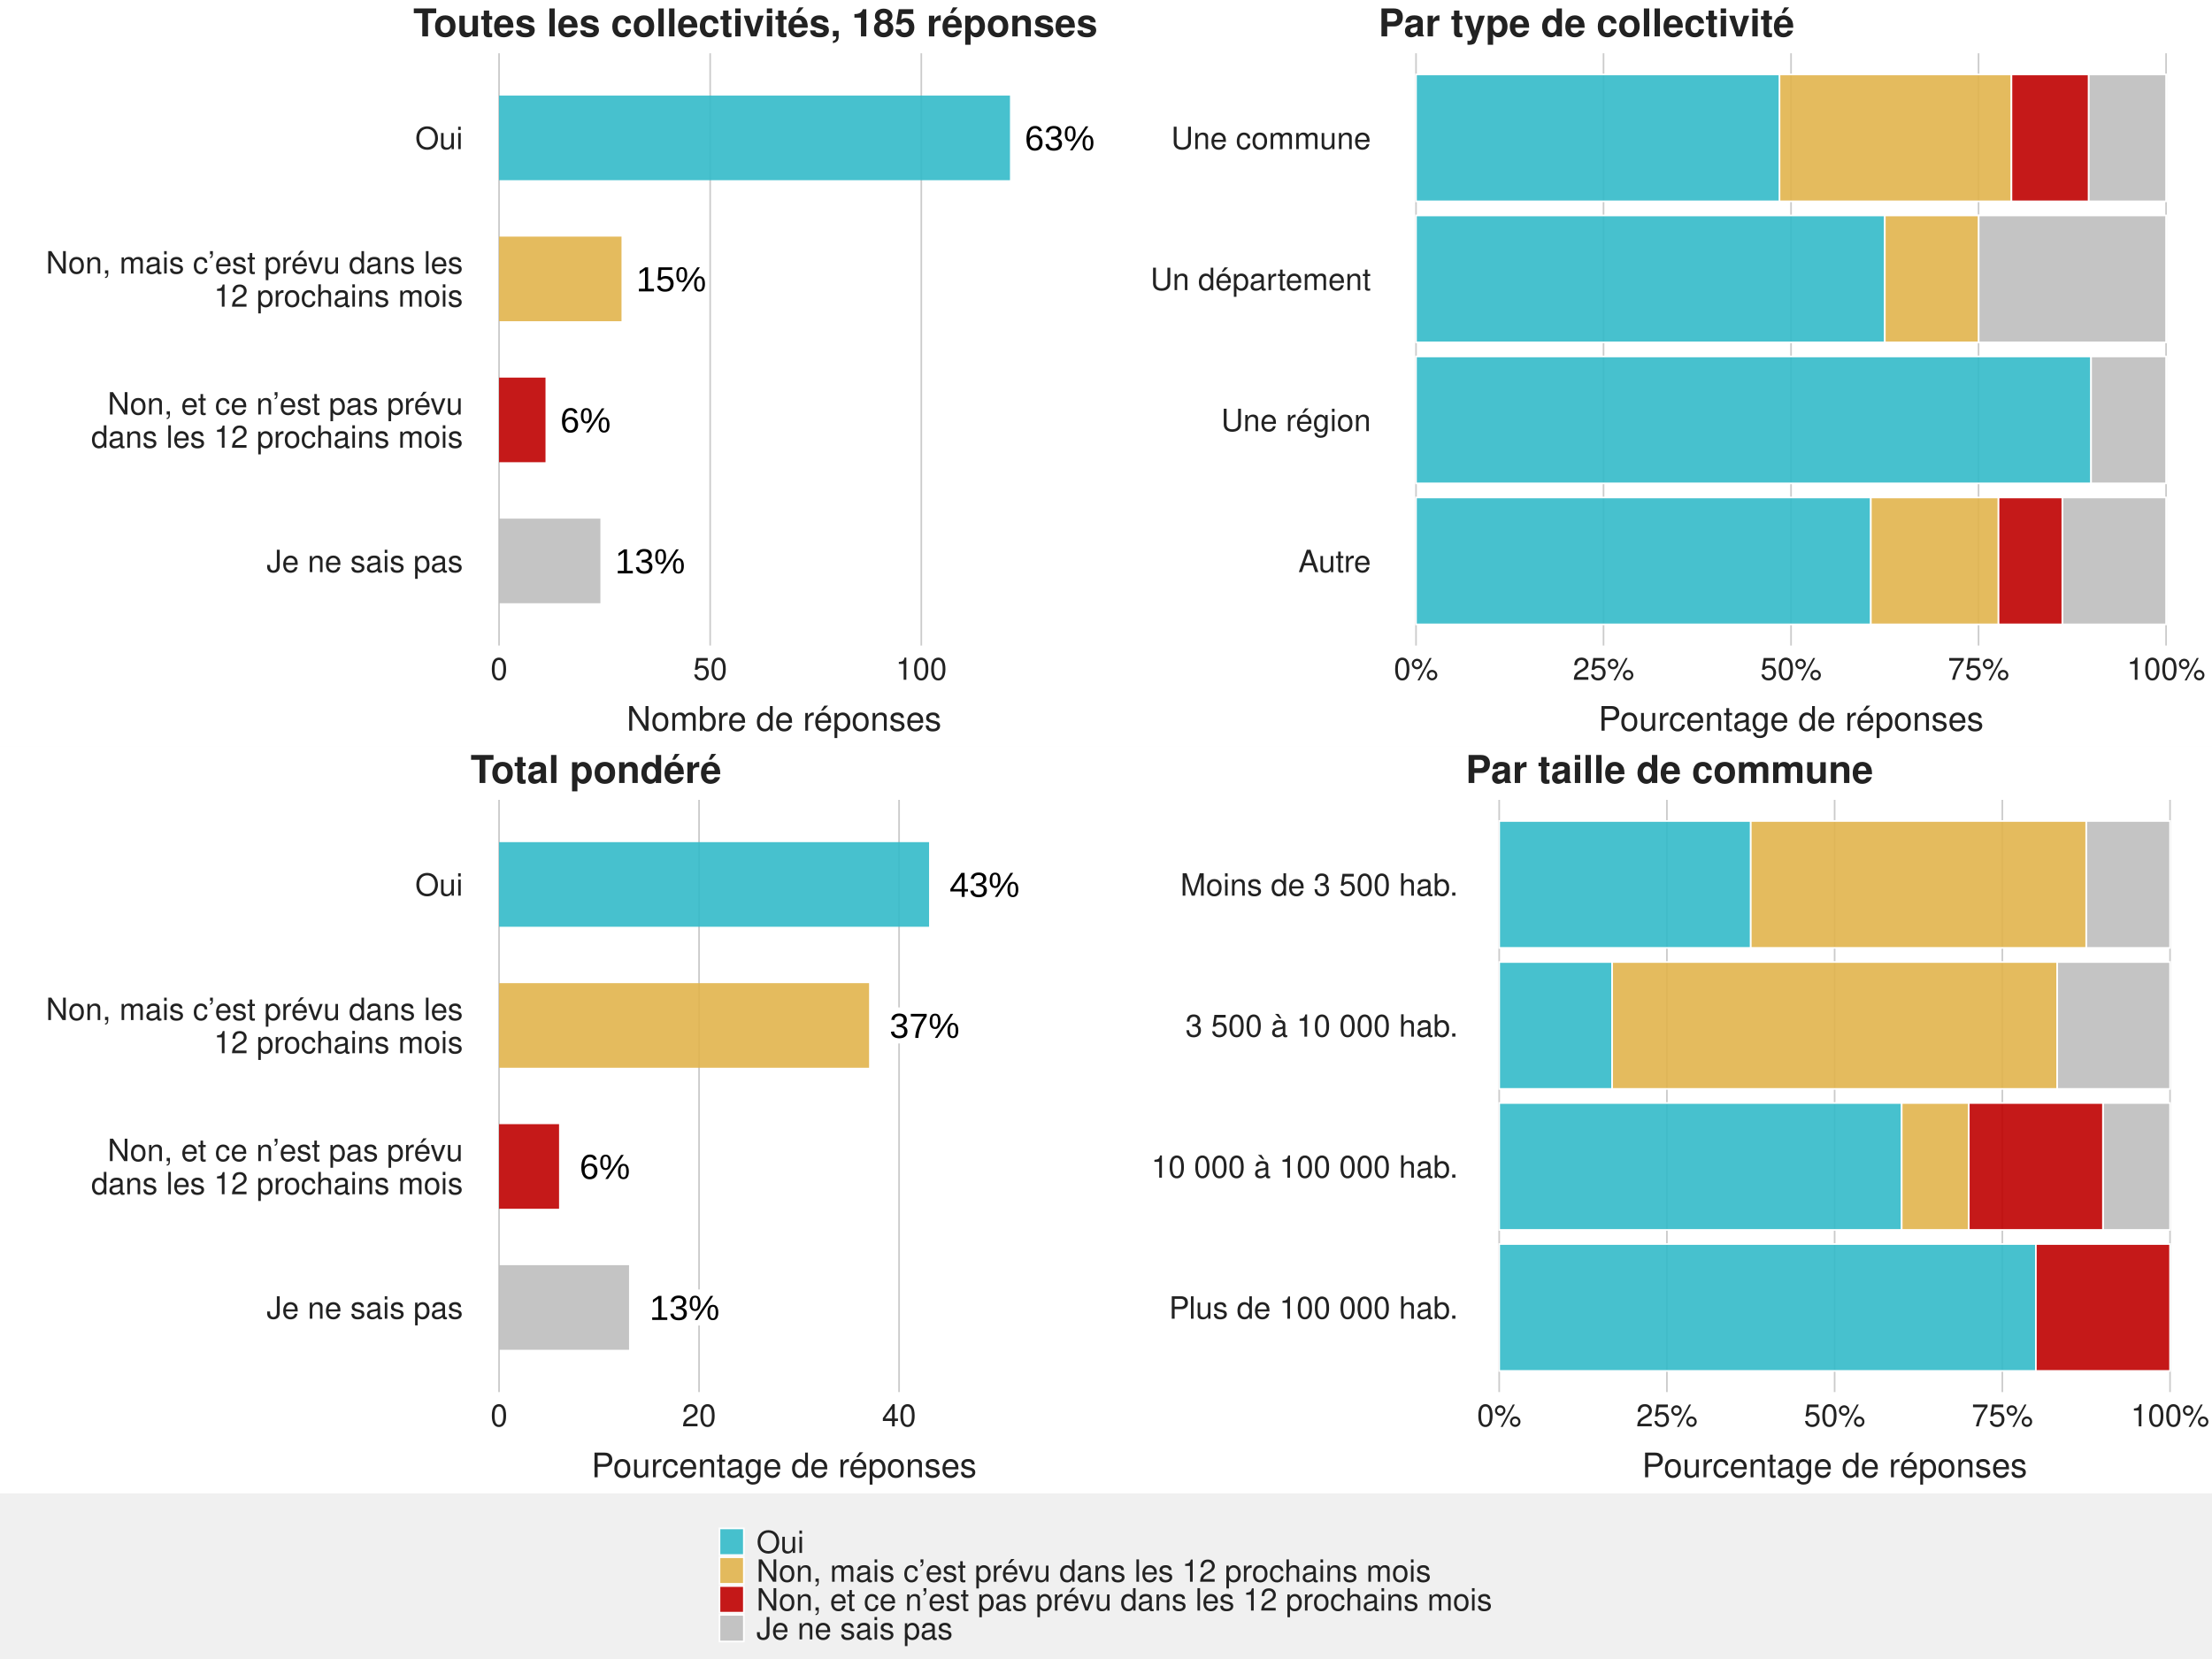
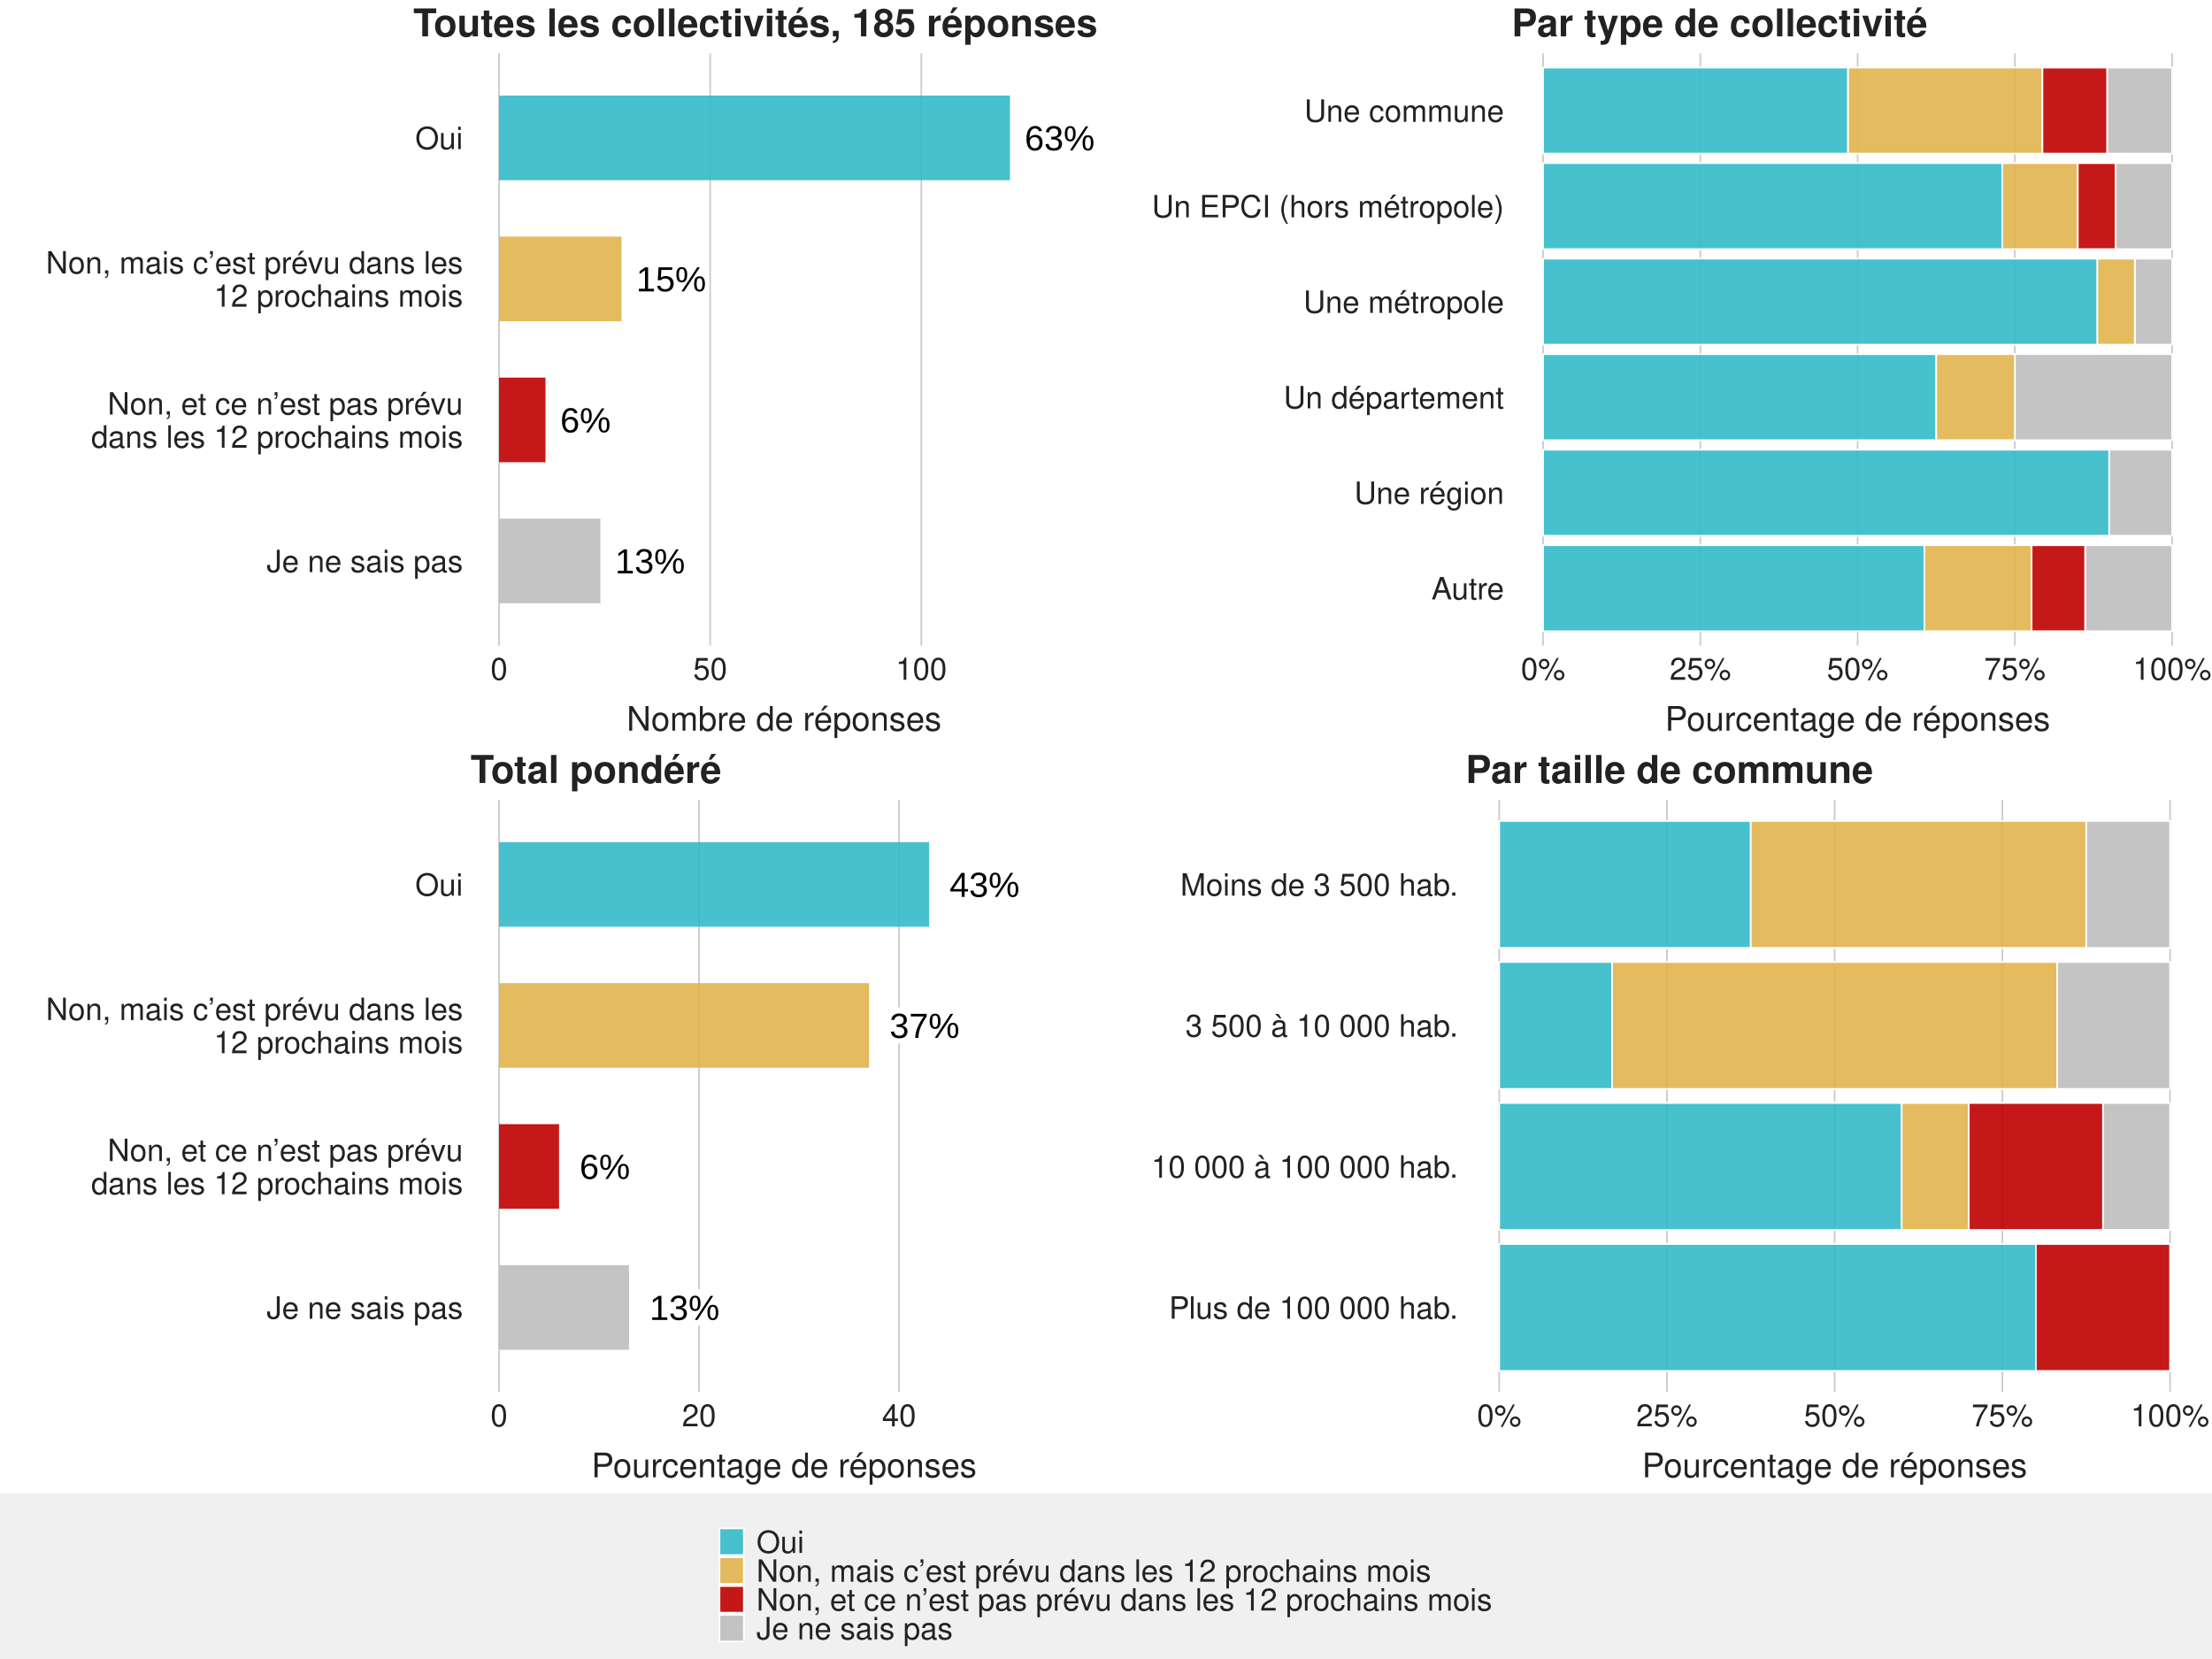
<svg xmlns="http://www.w3.org/2000/svg" class="svglite" width="1440.00pt" height="1080.00pt" viewBox="0 0 1440.00 1080.00">
  <defs>
    <style type="text/css">
    .svglite line, .svglite polyline, .svglite polygon, .svglite path, .svglite rect, .svglite circle {
      fill: none;
      stroke: #000000;
      stroke-linecap: round;
      stroke-linejoin: round;
      stroke-miterlimit: 10.00;
    }
    .svglite text {
      white-space: pre;
    }
  </style>
  </defs>
  <rect width="100%" height="100%" style="stroke: none; fill: none;" />
  <defs>
    <clipPath id="cpMC4wMHwxNDQwLjAwfDAuMDB8MTA4MC4wMA==">
      <rect x="0.00" y="0.00" width="1440.00" height="1080.00" />
    </clipPath>
  </defs>
  <g clip-path="url(#cpMC4wMHwxNDQwLjAwfDAuMDB8MTA4MC4wMA==)">
</g>
  <defs>
    <clipPath id="cpMC4wMHwxNDQwLjAwfDAuMDB8OTcyLjAw">
      <rect x="0.00" y="0.00" width="1440.00" height="972.00" />
    </clipPath>
  </defs>
  <g clip-path="url(#cpMC4wMHwxNDQwLjAwfDAuMDB8OTcyLjAw)">
</g>
  <g clip-path="url(#cpMC4wMHwxNDQwLjAwfDAuMDB8MTA4MC4wMA==)">
</g>
  <defs>
    <clipPath id="cpMC4wMHw3MjAuMDB8MC4wMHw5NzIuMDA=">
      <rect x="0.00" y="0.00" width="720.00" height="972.00" />
    </clipPath>
  </defs>
  <g clip-path="url(#cpMC4wMHw3MjAuMDB8MC4wMHw5NzIuMDA=)">
</g>
  <g clip-path="url(#cpMC4wMHwxNDQwLjAwfDAuMDB8MTA4MC4wMA==)">
</g>
  <defs>
    <clipPath id="cpMC4wMHw3MjAuMDB8MC4wMHw0ODYuMDA=">
      <rect x="0.00" y="0.00" width="720.00" height="486.00" />
    </clipPath>
  </defs>
  <g clip-path="url(#cpMC4wMHw3MjAuMDB8MC4wMHw0ODYuMDA=)">
    <rect x="0.00" y="0.00" width="720.00" height="486.00" style="stroke-width: 1.07; stroke: #FFFFFF; fill: #FFFFFF;" />
  </g>
  <g clip-path="url(#cpMC4wMHwxNDQwLjAwfDAuMDB8MTA4MC4wMA==)">
</g>
  <defs>
    <clipPath id="cpMzA2LjMyfDcxNC41MnwzNC42OXw0MjAuMjQ=">
      <rect x="306.32" y="34.69" width="408.20" height="385.55" />
    </clipPath>
  </defs>
  <g clip-path="url(#cpMzA2LjMyfDcxNC41MnwzNC42OXw0MjAuMjQ=)">
    <polyline points="324.88,420.24 324.88,34.69 " style="stroke-width: 1.07; stroke: #CBCBCB; stroke-linecap: butt;" />
    <polyline points="462.32,420.24 462.32,34.69 " style="stroke-width: 1.07; stroke: #CBCBCB; stroke-linecap: butt;" />
    <polyline points="599.76,420.24 599.76,34.69 " style="stroke-width: 1.07; stroke: #CBCBCB; stroke-linecap: butt;" />
    <rect x="324.88" y="62.23" width="332.61" height="55.08" style="stroke-width: 2.13; stroke: none; stroke-linecap: butt; stroke-linejoin: miter; fill: #33BBC9; fill-opacity: 0.90;" />
    <rect x="324.88" y="337.62" width="65.97" height="55.08" style="stroke-width: 2.13; stroke: none; stroke-linecap: butt; stroke-linejoin: miter; fill: #BEBEBE; fill-opacity: 0.90;" />
    <rect x="324.88" y="154.03" width="79.72" height="55.08" style="stroke-width: 2.13; stroke: none; stroke-linecap: butt; stroke-linejoin: miter; fill: #E1B44D; fill-opacity: 0.90;" />
    <rect x="324.88" y="245.82" width="30.24" height="55.08" style="stroke-width: 2.13; stroke: none; stroke-linecap: butt; stroke-linejoin: miter; fill: #BF0001; fill-opacity: 0.90;" />
    <polygon points="662.39,101.49 710.20,101.49 710.11,101.49 710.46,101.48 710.80,101.41 711.13,101.28 711.43,101.11 711.70,100.89 711.93,100.63 712.11,100.34 712.25,100.02 712.33,99.68 712.36,99.33 712.36,99.33 712.36,80.20 712.36,80.20 712.33,79.86 712.25,79.52 712.11,79.20 711.93,78.90 711.70,78.64 711.43,78.42 711.13,78.25 710.80,78.13 710.46,78.06 710.20,78.04 662.39,78.04 662.65,78.06 662.30,78.04 661.96,78.09 661.63,78.18 661.31,78.33 661.03,78.53 660.77,78.77 660.57,79.05 660.40,79.36 660.29,79.69 660.24,80.03 660.23,80.20 660.23,99.33 660.24,99.16 660.24,99.51 660.29,99.85 660.40,100.18 660.57,100.49 660.77,100.76 661.03,101.01 661.31,101.20 661.63,101.35 661.96,101.45 662.30,101.49 " style="stroke-width: nan; stroke: none; fill: #FFFFFF;" />
    <text x="667.06" y="97.89" style="font-size: 22.76px; font-family: &quot;Arial&quot;;" textLength="44.93px" lengthAdjust="spacingAndGlyphs">63%</text>
    <polygon points="395.76,376.88 443.56,376.88 443.48,376.88 443.83,376.87 444.17,376.80 444.49,376.67 444.79,376.50 445.06,376.28 445.29,376.02 445.48,375.73 445.61,375.41 445.70,375.07 445.72,374.72 445.72,374.72 445.72,355.59 445.72,355.59 445.70,355.25 445.61,354.91 445.48,354.59 445.29,354.29 445.06,354.03 444.79,353.81 444.49,353.64 444.17,353.52 443.83,353.45 443.56,353.43 395.76,353.43 396.02,353.45 395.67,353.43 395.32,353.48 394.99,353.57 394.68,353.72 394.39,353.92 394.14,354.16 393.93,354.44 393.77,354.75 393.66,355.08 393.60,355.42 393.60,355.59 393.60,374.72 393.60,374.55 393.60,374.90 393.66,375.24 393.77,375.57 393.93,375.88 394.14,376.16 394.39,376.40 394.68,376.59 394.99,376.74 395.32,376.84 395.67,376.88 " style="stroke-width: nan; stroke: none; fill: #FFFFFF;" />
    <text x="400.43" y="373.28" style="font-size: 22.76px; font-family: &quot;Arial&quot;;" textLength="44.93px" lengthAdjust="spacingAndGlyphs">13%</text>
    <polygon points="409.50,193.29 457.31,193.29 457.22,193.29 457.57,193.27 457.91,193.20 458.23,193.08 458.54,192.91 458.81,192.69 459.04,192.43 459.22,192.13 459.36,191.81 459.44,191.48 459.47,191.13 459.47,191.13 459.47,172.00 459.47,172.00 459.44,171.65 459.36,171.31 459.22,171.00 459.04,170.70 458.81,170.44 458.54,170.22 458.23,170.05 457.91,169.92 457.57,169.85 457.31,169.84 409.50,169.84 409.76,169.85 409.41,169.84 409.07,169.88 408.73,169.98 408.42,170.13 408.13,170.33 407.88,170.57 407.68,170.84 407.51,171.15 407.40,171.48 407.35,171.83 407.34,172.00 407.34,191.13 407.35,190.96 407.35,191.30 407.40,191.65 407.51,191.98 407.68,192.28 407.88,192.56 408.13,192.80 408.42,193.00 408.73,193.15 409.07,193.25 409.41,193.29 " style="stroke-width: nan; stroke: none; fill: #FFFFFF;" />
    <text x="414.17" y="189.69" style="font-size: 22.76px; font-family: &quot;Arial&quot;;" textLength="44.93px" lengthAdjust="spacingAndGlyphs">15%</text>
    <polygon points="360.02,285.09 394.82,285.09 394.73,285.08 395.08,285.07 395.42,285.00 395.75,284.88 396.05,284.70 396.32,284.48 396.55,284.22 396.73,283.93 396.87,283.61 396.95,283.27 396.98,282.93 396.98,282.93 396.98,263.80 396.98,263.80 396.95,263.45 396.87,263.11 396.73,262.79 396.55,262.50 396.32,262.24 396.05,262.02 395.75,261.84 395.42,261.72 395.08,261.65 394.82,261.64 360.02,261.64 360.28,261.65 359.94,261.64 359.59,261.68 359.26,261.78 358.94,261.92 358.66,262.12 358.41,262.36 358.20,262.64 358.03,262.95 357.92,263.28 357.87,263.62 357.86,263.80 357.86,282.93 357.87,282.75 357.87,283.10 357.92,283.44 358.03,283.77 358.20,284.08 358.41,284.36 358.66,284.60 358.94,284.80 359.26,284.95 359.59,285.04 359.94,285.08 " style="stroke-width: nan; stroke: none; fill: #FFFFFF;" />
    <text x="364.69" y="281.49" style="font-size: 22.76px; font-family: &quot;Arial&quot;;" textLength="31.92px" lengthAdjust="spacingAndGlyphs">6%</text>
  </g>
  <g clip-path="url(#cpMC4wMHwxNDQwLjAwfDAuMDB8MTA4MC4wMA==)">
    <text x="301.39" y="372.45" text-anchor="end" style="font-size: 20.00px;fill: #222222; font-family: &quot;Nimbus Sans&quot;;" textLength="127.82px" lengthAdjust="spacingAndGlyphs">Je ne sais pas</text>
    <text x="301.39" y="269.85" text-anchor="end" style="font-size: 20.00px;fill: #222222; font-family: &quot;Nimbus Sans&quot;;" textLength="232.30px" lengthAdjust="spacingAndGlyphs">Non, et ce n’est pas prévu</text>
    <text x="301.39" y="291.45" text-anchor="end" style="font-size: 20.00px;fill: #222222; font-family: &quot;Nimbus Sans&quot;;" textLength="242.29px" lengthAdjust="spacingAndGlyphs">dans les 12 prochains mois</text>
    <text x="301.39" y="178.05" text-anchor="end" style="font-size: 20.00px;fill: #222222; font-family: &quot;Nimbus Sans&quot;;" textLength="272.29px" lengthAdjust="spacingAndGlyphs">Non, mais c’est prévu dans les</text>
    <text x="301.39" y="199.65" text-anchor="end" style="font-size: 20.00px;fill: #222222; font-family: &quot;Nimbus Sans&quot;;" textLength="162.26px" lengthAdjust="spacingAndGlyphs">12 prochains mois</text>
    <text x="301.39" y="97.06" text-anchor="end" style="font-size: 20.00px;fill: #222222; font-family: &quot;Nimbus Sans&quot;;" textLength="31.12px" lengthAdjust="spacingAndGlyphs">Oui</text>
    <text x="324.88" y="442.54" text-anchor="middle" style="font-size: 20.00px;fill: #222222; font-family: &quot;Nimbus Sans&quot;;" textLength="11.12px" lengthAdjust="spacingAndGlyphs">0</text>
    <text x="462.32" y="442.54" text-anchor="middle" style="font-size: 20.00px;fill: #222222; font-family: &quot;Nimbus Sans&quot;;" textLength="22.23px" lengthAdjust="spacingAndGlyphs">50</text>
    <text x="599.76" y="442.54" text-anchor="middle" style="font-size: 20.00px;fill: #222222; font-family: &quot;Nimbus Sans&quot;;" textLength="33.35px" lengthAdjust="spacingAndGlyphs">100</text>
    <text x="510.42" y="475.68" text-anchor="middle" style="font-size: 22.00px;fill: #222222; font-family: &quot;Nimbus Sans&quot;;" textLength="205.42px" lengthAdjust="spacingAndGlyphs">Nombre de réponses</text>
    <text x="714.52" y="23.71" text-anchor="end" style="font-size: 25.00px; font-weight: bold;fill: #222222; font-family: &quot;Nimbus Sans&quot;;" textLength="447.48px" lengthAdjust="spacingAndGlyphs">Toutes les collectivités, 185 réponses</text>
  </g>
  <defs>
    <clipPath id="cpMC4wMHw3MjAuMDB8NDg2LjAwfDk3Mi4wMA==">
      <rect x="0.00" y="486.00" width="720.00" height="486.00" />
    </clipPath>
  </defs>
  <g clip-path="url(#cpMC4wMHw3MjAuMDB8NDg2LjAwfDk3Mi4wMA==)">
    <rect x="0.00" y="486.00" width="720.00" height="486.00" style="stroke-width: 1.07; stroke: #FFFFFF; fill: #FFFFFF;" />
  </g>
  <g clip-path="url(#cpMC4wMHwxNDQwLjAwfDAuMDB8MTA4MC4wMA==)">
</g>
  <defs>
    <clipPath id="cpMzA2LjMyfDcxNC41Mnw1MjAuNjl8OTA2LjI0">
      <rect x="306.32" y="520.69" width="408.20" height="385.55" />
    </clipPath>
  </defs>
  <g clip-path="url(#cpMzA2LjMyfDcxNC41Mnw1MjAuNjl8OTA2LjI0)">
    <polyline points="324.88,906.24 324.88,520.69 " style="stroke-width: 1.07; stroke: #CBCBCB; stroke-linecap: butt;" />
    <polyline points="455.08,906.24 455.08,520.69 " style="stroke-width: 1.07; stroke: #CBCBCB; stroke-linecap: butt;" />
    <polyline points="585.29,906.24 585.29,520.69 " style="stroke-width: 1.07; stroke: #CBCBCB; stroke-linecap: butt;" />
    <rect x="324.88" y="823.62" width="84.63" height="55.08" style="stroke-width: 2.13; stroke: none; stroke-linecap: butt; stroke-linejoin: miter; fill: #BEBEBE; fill-opacity: 0.90;" />
    <rect x="324.88" y="731.82" width="39.06" height="55.08" style="stroke-width: 2.13; stroke: none; stroke-linecap: butt; stroke-linejoin: miter; fill: #BF0001; fill-opacity: 0.90;" />
    <rect x="324.88" y="640.03" width="240.88" height="55.08" style="stroke-width: 2.13; stroke: none; stroke-linecap: butt; stroke-linejoin: miter; fill: #E1B44D; fill-opacity: 0.90;" />
    <rect x="324.88" y="548.23" width="279.94" height="55.08" style="stroke-width: 2.13; stroke: none; stroke-linecap: butt; stroke-linejoin: miter; fill: #33BBC9; fill-opacity: 0.90;" />
    <polygon points="418.18,862.88 465.99,862.88 465.90,862.88 466.25,862.87 466.59,862.80 466.92,862.67 467.22,862.50 467.49,862.28 467.72,862.02 467.90,861.73 468.04,861.41 468.12,861.07 468.15,860.72 468.15,860.72 468.15,841.59 468.15,841.59 468.12,841.25 468.04,840.91 467.90,840.59 467.72,840.29 467.49,840.03 467.22,839.81 466.92,839.64 466.59,839.52 466.25,839.45 465.99,839.43 418.18,839.43 418.44,839.45 418.09,839.43 417.75,839.48 417.42,839.57 417.10,839.72 416.82,839.92 416.56,840.16 416.36,840.44 416.19,840.75 416.08,841.08 416.03,841.42 416.02,841.59 416.02,860.72 416.03,860.55 416.03,860.90 416.08,861.24 416.19,861.57 416.36,861.88 416.56,862.16 416.82,862.40 417.10,862.59 417.42,862.74 417.75,862.84 418.09,862.88 " style="stroke-width: nan; stroke: none; fill: #FFFFFF;" />
    <text x="422.85" y="859.28" style="font-size: 22.76px; font-family: &quot;Arial&quot;;" textLength="44.93px" lengthAdjust="spacingAndGlyphs">13%</text>
    <polygon points="372.61,771.09 407.41,771.09 407.32,771.08 407.67,771.07 408.01,771.00 408.33,770.88 408.63,770.70 408.90,770.48 409.13,770.22 409.32,769.93 409.46,769.61 409.54,769.27 409.57,768.93 409.57,768.93 409.57,749.80 409.57,749.80 409.54,749.45 409.46,749.11 409.32,748.79 409.13,748.50 408.90,748.24 408.63,748.02 408.33,747.84 408.01,747.72 407.67,747.65 407.41,747.64 372.61,747.64 372.87,747.65 372.52,747.64 372.18,747.68 371.84,747.78 371.53,747.92 371.24,748.12 370.99,748.36 370.78,748.64 370.62,748.95 370.51,749.28 370.46,749.62 370.45,749.80 370.45,768.93 370.46,768.75 370.46,769.10 370.51,769.44 370.62,769.77 370.78,770.08 370.99,770.36 371.24,770.60 371.53,770.80 371.84,770.95 372.18,771.04 372.52,771.08 " style="stroke-width: nan; stroke: none; fill: #FFFFFF;" />
    <text x="377.28" y="767.49" style="font-size: 22.76px; font-family: &quot;Arial&quot;;" textLength="31.92px" lengthAdjust="spacingAndGlyphs">6%</text>
    <polygon points="574.43,679.29 622.24,679.29 622.15,679.29 622.50,679.27 622.84,679.20 623.16,679.08 623.46,678.91 623.73,678.69 623.96,678.43 624.15,678.13 624.29,677.81 624.37,677.48 624.40,677.13 624.40,677.13 624.40,658.00 624.40,658.00 624.37,657.65 624.29,657.31 624.15,657.00 623.96,656.70 623.73,656.44 623.46,656.22 623.16,656.05 622.84,655.92 622.50,655.85 622.24,655.84 574.43,655.84 574.69,655.85 574.34,655.84 574.00,655.88 573.66,655.98 573.35,656.13 573.06,656.33 572.81,656.57 572.60,656.84 572.44,657.15 572.33,657.48 572.28,657.83 572.27,658.00 572.27,677.13 572.28,676.96 572.28,677.30 572.33,677.65 572.44,677.98 572.60,678.28 572.81,678.56 573.06,678.80 573.35,679.00 573.66,679.15 574.00,679.25 574.34,679.29 " style="stroke-width: nan; stroke: none; fill: #FFFFFF;" />
    <text x="579.10" y="675.69" style="font-size: 22.76px; font-family: &quot;Arial&quot;;" textLength="44.93px" lengthAdjust="spacingAndGlyphs">37%</text>
    <polygon points="613.49,587.49 661.30,587.49 661.21,587.49 661.56,587.48 661.90,587.41 662.23,587.28 662.53,587.11 662.80,586.89 663.03,586.63 663.21,586.34 663.35,586.02 663.43,585.68 663.46,585.33 663.46,585.33 663.46,566.20 663.46,566.20 663.43,565.86 663.35,565.52 663.21,565.20 663.03,564.90 662.80,564.64 662.53,564.42 662.23,564.25 661.90,564.13 661.56,564.06 661.30,564.04 613.49,564.04 613.75,564.06 613.40,564.04 613.06,564.09 612.73,564.18 612.41,564.33 612.13,564.53 611.87,564.77 611.67,565.05 611.50,565.36 611.39,565.69 611.34,566.03 611.33,566.20 611.33,585.33 611.34,585.16 611.34,585.51 611.39,585.85 611.50,586.18 611.67,586.49 611.87,586.76 612.13,587.01 612.41,587.20 612.73,587.35 613.06,587.45 613.40,587.49 " style="stroke-width: nan; stroke: none; fill: #FFFFFF;" />
    <text x="618.16" y="583.89" style="font-size: 22.76px; font-family: &quot;Arial&quot;;" textLength="44.93px" lengthAdjust="spacingAndGlyphs">43%</text>
  </g>
  <g clip-path="url(#cpMC4wMHwxNDQwLjAwfDAuMDB8MTA4MC4wMA==)">
    <text x="301.39" y="858.45" text-anchor="end" style="font-size: 20.00px;fill: #222222; font-family: &quot;Nimbus Sans&quot;;" textLength="127.82px" lengthAdjust="spacingAndGlyphs">Je ne sais pas</text>
    <text x="301.39" y="755.85" text-anchor="end" style="font-size: 20.00px;fill: #222222; font-family: &quot;Nimbus Sans&quot;;" textLength="232.30px" lengthAdjust="spacingAndGlyphs">Non, et ce n’est pas prévu</text>
    <text x="301.39" y="777.45" text-anchor="end" style="font-size: 20.00px;fill: #222222; font-family: &quot;Nimbus Sans&quot;;" textLength="242.29px" lengthAdjust="spacingAndGlyphs">dans les 12 prochains mois</text>
    <text x="301.39" y="664.05" text-anchor="end" style="font-size: 20.00px;fill: #222222; font-family: &quot;Nimbus Sans&quot;;" textLength="272.29px" lengthAdjust="spacingAndGlyphs">Non, mais c’est prévu dans les</text>
    <text x="301.39" y="685.65" text-anchor="end" style="font-size: 20.00px;fill: #222222; font-family: &quot;Nimbus Sans&quot;;" textLength="162.26px" lengthAdjust="spacingAndGlyphs">12 prochains mois</text>
    <text x="301.39" y="583.06" text-anchor="end" style="font-size: 20.00px;fill: #222222; font-family: &quot;Nimbus Sans&quot;;" textLength="31.12px" lengthAdjust="spacingAndGlyphs">Oui</text>
    <text x="324.88" y="928.54" text-anchor="middle" style="font-size: 20.00px;fill: #222222; font-family: &quot;Nimbus Sans&quot;;" textLength="11.12px" lengthAdjust="spacingAndGlyphs">0</text>
    <text x="455.08" y="928.54" text-anchor="middle" style="font-size: 20.00px;fill: #222222; font-family: &quot;Nimbus Sans&quot;;" textLength="22.23px" lengthAdjust="spacingAndGlyphs">20</text>
    <text x="585.29" y="928.54" text-anchor="middle" style="font-size: 20.00px;fill: #222222; font-family: &quot;Nimbus Sans&quot;;" textLength="22.23px" lengthAdjust="spacingAndGlyphs">40</text>
    <text x="510.42" y="961.68" text-anchor="middle" style="font-size: 22.00px;fill: #222222; font-family: &quot;Nimbus Sans&quot;;" textLength="251.94px" lengthAdjust="spacingAndGlyphs">Pourcentage de réponses</text>
    <text x="306.32" y="509.71" style="font-size: 25.00px; font-weight: bold;fill: #222222; font-family: &quot;Nimbus Sans&quot;;" textLength="165.33px" lengthAdjust="spacingAndGlyphs">Total pondéré</text>
  </g>
  <defs>
    <clipPath id="cpNzIwLjAwfDE0NDAuMDB8MC4wMHw5NzIuMDA=">
      <rect x="720.00" y="0.00" width="720.00" height="972.00" />
    </clipPath>
  </defs>
  <g clip-path="url(#cpNzIwLjAwfDE0NDAuMDB8MC4wMHw5NzIuMDA=)">
</g>
  <g clip-path="url(#cpMC4wMHwxNDQwLjAwfDAuMDB8MTA4MC4wMA==)">
</g>
  <defs>
    <clipPath id="cpNzIwLjAwfDE0NDAuMDB8MC4wMHw0ODYuMDA=">
      <rect x="720.00" y="0.00" width="720.00" height="486.00" />
    </clipPath>
  </defs>
  <g clip-path="url(#cpNzIwLjAwfDE0NDAuMDB8MC4wMHw0ODYuMDA=)">
    <rect x="720.00" y="0.00" width="720.00" height="486.00" style="stroke-width: 1.07; stroke: #FFFFFF; fill: #FFFFFF;" />
  </g>
  <g clip-path="url(#cpMC4wMHwxNDQwLjAwfDAuMDB8MTA4MC4wMA==)">
</g>
  <defs>
-     <clipPath id="cpODk3LjQxfDE0MzQuNTJ8MzQuNjl8NDIwLjI0">
-       <rect x="897.41" y="34.69" width="537.11" height="385.55" />
-     </clipPath>
-   </defs>
-   <g clip-path="url(#cpODk3LjQxfDE0MzQuNTJ8MzQuNjl8NDIwLjI0)">
-     <polyline points="921.82,420.24 921.82,34.69 " style="stroke-width: 1.07; stroke: #CBCBCB; stroke-linecap: butt;" />
-     <polyline points="1043.89,420.24 1043.89,34.69 " style="stroke-width: 1.07; stroke: #CBCBCB; stroke-linecap: butt;" />
-     <polyline points="1165.96,420.24 1165.96,34.69 " style="stroke-width: 1.07; stroke: #CBCBCB; stroke-linecap: butt;" />
-     <polyline points="1288.03,420.24 1288.03,34.69 " style="stroke-width: 1.07; stroke: #CBCBCB; stroke-linecap: butt;" />
-     <polyline points="1410.11,420.24 1410.11,34.69 " style="stroke-width: 1.07; stroke: #CBCBCB; stroke-linecap: butt;" />
-     <rect x="921.82" y="323.85" width="296.09" height="82.62" style="stroke-width: 1.07; stroke: #FFFFFF; stroke-linecap: butt; stroke-linejoin: miter; fill: #33BBC9; fill-opacity: 0.90;" />
-     <rect x="1342.58" y="323.85" width="67.53" height="82.62" style="stroke-width: 1.07; stroke: #FFFFFF; stroke-linecap: butt; stroke-linejoin: miter; fill: #BEBEBE; fill-opacity: 0.90;" />
-     <rect x="1217.91" y="323.85" width="83.11" height="82.62" style="stroke-width: 1.07; stroke: #FFFFFF; stroke-linecap: butt; stroke-linejoin: miter; fill: #E1B44D; fill-opacity: 0.90;" />
-     <rect x="1301.02" y="323.85" width="41.56" height="82.62" style="stroke-width: 1.07; stroke: #FFFFFF; stroke-linecap: butt; stroke-linejoin: miter; fill: #BF0001; fill-opacity: 0.90;" />
-     <rect x="921.82" y="140.26" width="305.18" height="82.62" style="stroke-width: 1.07; stroke: #FFFFFF; stroke-linecap: butt; stroke-linejoin: miter; fill: #33BBC9; fill-opacity: 0.90;" />
-     <rect x="1288.03" y="140.26" width="122.07" height="82.62" style="stroke-width: 1.07; stroke: #FFFFFF; stroke-linecap: butt; stroke-linejoin: miter; fill: #BEBEBE; fill-opacity: 0.90;" />
-     <rect x="1227.00" y="140.26" width="61.04" height="82.62" style="stroke-width: 1.07; stroke: #FFFFFF; stroke-linecap: butt; stroke-linejoin: miter; fill: #E1B44D; fill-opacity: 0.90;" />
-     <rect x="1288.03" y="140.26" width="0.00" height="82.62" style="stroke-width: 1.07; stroke: #FFFFFF; stroke-linecap: butt; stroke-linejoin: miter; fill: #BF0001; fill-opacity: 0.90;" />
-     <rect x="1158.41" y="48.46" width="151.02" height="82.62" style="stroke-width: 1.07; stroke: #FFFFFF; stroke-linecap: butt; stroke-linejoin: miter; fill: #E1B44D; fill-opacity: 0.90;" />
-     <rect x="921.82" y="48.46" width="236.59" height="82.62" style="stroke-width: 1.07; stroke: #FFFFFF; stroke-linecap: butt; stroke-linejoin: miter; fill: #33BBC9; fill-opacity: 0.90;" />
-     <rect x="1309.43" y="48.46" width="50.34" height="82.62" style="stroke-width: 1.07; stroke: #FFFFFF; stroke-linecap: butt; stroke-linejoin: miter; fill: #BF0001; fill-opacity: 0.90;" />
-     <rect x="1359.77" y="48.46" width="50.34" height="82.62" style="stroke-width: 1.07; stroke: #FFFFFF; stroke-linecap: butt; stroke-linejoin: miter; fill: #BEBEBE; fill-opacity: 0.90;" />
-     <rect x="921.82" y="232.05" width="439.46" height="82.62" style="stroke-width: 1.07; stroke: #FFFFFF; stroke-linecap: butt; stroke-linejoin: miter; fill: #33BBC9; fill-opacity: 0.90;" />
-     <rect x="1361.28" y="232.05" width="48.83" height="82.62" style="stroke-width: 1.07; stroke: #FFFFFF; stroke-linecap: butt; stroke-linejoin: miter; fill: #BEBEBE; fill-opacity: 0.90;" />
-     <rect x="1361.28" y="232.05" width="0.00" height="82.62" style="stroke-width: 1.07; stroke: #FFFFFF; stroke-linecap: butt; stroke-linejoin: miter; fill: #E1B44D; fill-opacity: 0.90;" />
-     <rect x="1361.28" y="232.05" width="0.00" height="82.62" style="stroke-width: 1.07; stroke: #FFFFFF; stroke-linecap: butt; stroke-linejoin: miter; fill: #BF0001; fill-opacity: 0.90;" />
-   </g>
-   <g clip-path="url(#cpMC4wMHwxNDQwLjAwfDAuMDB8MTA4MC4wMA==)">
-     <text x="892.47" y="372.45" text-anchor="end" style="font-size: 20.00px;fill: #222222; font-family: &quot;Nimbus Sans&quot;;" textLength="47.79px" lengthAdjust="spacingAndGlyphs">Autre</text>
-     <text x="892.47" y="280.65" text-anchor="end" style="font-size: 20.00px;fill: #222222; font-family: &quot;Nimbus Sans&quot;;" textLength="97.80px" lengthAdjust="spacingAndGlyphs">Une région</text>
-     <text x="892.47" y="188.85" text-anchor="end" style="font-size: 20.00px;fill: #222222; font-family: &quot;Nimbus Sans&quot;;" textLength="143.37px" lengthAdjust="spacingAndGlyphs">Un département</text>
-     <text x="892.47" y="97.06" text-anchor="end" style="font-size: 20.00px;fill: #222222; font-family: &quot;Nimbus Sans&quot;;" textLength="130.02px" lengthAdjust="spacingAndGlyphs">Une commune</text>
-     <text x="921.82" y="442.54" text-anchor="middle" style="font-size: 20.00px;fill: #222222; font-family: &quot;Nimbus Sans&quot;;" textLength="28.89px" lengthAdjust="spacingAndGlyphs">0%</text>
-     <text x="1043.89" y="442.54" text-anchor="middle" style="font-size: 20.00px;fill: #222222; font-family: &quot;Nimbus Sans&quot;;" textLength="40.01px" lengthAdjust="spacingAndGlyphs">25%</text>
-     <text x="1165.96" y="442.54" text-anchor="middle" style="font-size: 20.00px;fill: #222222; font-family: &quot;Nimbus Sans&quot;;" textLength="40.01px" lengthAdjust="spacingAndGlyphs">50%</text>
-     <text x="1288.03" y="442.54" text-anchor="middle" style="font-size: 20.00px;fill: #222222; font-family: &quot;Nimbus Sans&quot;;" textLength="40.01px" lengthAdjust="spacingAndGlyphs">75%</text>
-     <text x="1410.11" y="442.54" text-anchor="middle" style="font-size: 20.00px;fill: #222222; font-family: &quot;Nimbus Sans&quot;;" textLength="51.13px" lengthAdjust="spacingAndGlyphs">100%</text>
-     <text x="1165.96" y="475.68" text-anchor="middle" style="font-size: 22.00px;fill: #222222; font-family: &quot;Nimbus Sans&quot;;" textLength="251.94px" lengthAdjust="spacingAndGlyphs">Pourcentage de réponses</text>
-     <text x="897.41" y="23.71" style="font-size: 25.00px; font-weight: bold;fill: #222222; font-family: &quot;Nimbus Sans&quot;;" textLength="270.97px" lengthAdjust="spacingAndGlyphs">Par type de collectivité</text>
+     <clipPath id="cpOTg0LjA3fDE0MzQuNTJ8MzQuNjl8NDIwLjI0">
+       <rect x="984.07" y="34.69" width="450.45" height="385.55" />
+     </clipPath>
+   </defs>
+   <g clip-path="url(#cpOTg0LjA3fDE0MzQuNTJ8MzQuNjl8NDIwLjI0)">
+     <polyline points="1004.55,420.24 1004.55,34.69 " style="stroke-width: 1.07; stroke: #CBCBCB; stroke-linecap: butt;" />
+     <polyline points="1106.92,420.24 1106.92,34.69 " style="stroke-width: 1.07; stroke: #CBCBCB; stroke-linecap: butt;" />
+     <polyline points="1209.30,420.24 1209.30,34.69 " style="stroke-width: 1.07; stroke: #CBCBCB; stroke-linecap: butt;" />
+     <polyline points="1311.67,420.24 1311.67,34.69 " style="stroke-width: 1.07; stroke: #CBCBCB; stroke-linecap: butt;" />
+     <polyline points="1414.05,420.24 1414.05,34.69 " style="stroke-width: 1.07; stroke: #CBCBCB; stroke-linecap: butt;" />
+     <rect x="1004.55" y="354.94" width="248.31" height="55.97" style="stroke-width: 1.07; stroke: #FFFFFF; stroke-linecap: butt; stroke-linejoin: miter; fill: #33BBC9; fill-opacity: 0.90;" />
+     <rect x="1357.41" y="354.94" width="56.63" height="55.97" style="stroke-width: 1.07; stroke: #FFFFFF; stroke-linecap: butt; stroke-linejoin: miter; fill: #BEBEBE; fill-opacity: 0.90;" />
+     <rect x="1252.86" y="354.94" width="69.70" height="55.97" style="stroke-width: 1.07; stroke: #FFFFFF; stroke-linecap: butt; stroke-linejoin: miter; fill: #E1B44D; fill-opacity: 0.90;" />
+     <rect x="1322.56" y="354.94" width="34.85" height="55.97" style="stroke-width: 1.07; stroke: #FFFFFF; stroke-linecap: butt; stroke-linejoin: miter; fill: #BF0001; fill-opacity: 0.90;" />
+     <rect x="1004.55" y="106.20" width="298.93" height="55.97" style="stroke-width: 1.07; stroke: #FFFFFF; stroke-linecap: butt; stroke-linejoin: miter; fill: #33BBC9; fill-opacity: 0.90;" />
+     <rect x="1377.19" y="106.20" width="36.85" height="55.97" style="stroke-width: 1.07; stroke: #FFFFFF; stroke-linecap: butt; stroke-linejoin: miter; fill: #BEBEBE; fill-opacity: 0.90;" />
+     <rect x="1303.48" y="106.20" width="49.14" height="55.97" style="stroke-width: 1.07; stroke: #FFFFFF; stroke-linecap: butt; stroke-linejoin: miter; fill: #E1B44D; fill-opacity: 0.90;" />
+     <rect x="1352.62" y="106.20" width="24.57" height="55.97" style="stroke-width: 1.07; stroke: #FFFFFF; stroke-linecap: butt; stroke-linejoin: miter; fill: #BF0001; fill-opacity: 0.90;" />
+     <rect x="1004.55" y="230.57" width="255.94" height="55.97" style="stroke-width: 1.07; stroke: #FFFFFF; stroke-linecap: butt; stroke-linejoin: miter; fill: #33BBC9; fill-opacity: 0.90;" />
+     <rect x="1311.67" y="230.57" width="102.37" height="55.97" style="stroke-width: 1.07; stroke: #FFFFFF; stroke-linecap: butt; stroke-linejoin: miter; fill: #BEBEBE; fill-opacity: 0.90;" />
+     <rect x="1260.48" y="230.57" width="51.19" height="55.97" style="stroke-width: 1.07; stroke: #FFFFFF; stroke-linecap: butt; stroke-linejoin: miter; fill: #E1B44D; fill-opacity: 0.90;" />
+     <rect x="1311.67" y="230.57" width="0.00" height="55.97" style="stroke-width: 1.07; stroke: #FFFFFF; stroke-linecap: butt; stroke-linejoin: miter; fill: #BF0001; fill-opacity: 0.90;" />
+     <rect x="1202.96" y="44.02" width="126.65" height="55.97" style="stroke-width: 1.07; stroke: #FFFFFF; stroke-linecap: butt; stroke-linejoin: miter; fill: #E1B44D; fill-opacity: 0.90;" />
+     <rect x="1004.55" y="44.02" width="198.42" height="55.97" style="stroke-width: 1.07; stroke: #FFFFFF; stroke-linecap: butt; stroke-linejoin: miter; fill: #33BBC9; fill-opacity: 0.90;" />
+     <rect x="1329.61" y="44.02" width="42.22" height="55.97" style="stroke-width: 1.07; stroke: #FFFFFF; stroke-linecap: butt; stroke-linejoin: miter; fill: #BF0001; fill-opacity: 0.90;" />
+     <rect x="1371.83" y="44.02" width="42.22" height="55.97" style="stroke-width: 1.07; stroke: #FFFFFF; stroke-linecap: butt; stroke-linejoin: miter; fill: #BEBEBE; fill-opacity: 0.90;" />
+     <rect x="1004.55" y="168.39" width="360.85" height="55.97" style="stroke-width: 1.07; stroke: #FFFFFF; stroke-linecap: butt; stroke-linejoin: miter; fill: #33BBC9; fill-opacity: 0.90;" />
+     <rect x="1389.72" y="168.39" width="24.33" height="55.97" style="stroke-width: 1.07; stroke: #FFFFFF; stroke-linecap: butt; stroke-linejoin: miter; fill: #BEBEBE; fill-opacity: 0.90;" />
+     <rect x="1365.39" y="168.39" width="24.33" height="55.97" style="stroke-width: 1.07; stroke: #FFFFFF; stroke-linecap: butt; stroke-linejoin: miter; fill: #E1B44D; fill-opacity: 0.90;" />
+     <rect x="1389.72" y="168.39" width="0.00" height="55.97" style="stroke-width: 1.07; stroke: #FFFFFF; stroke-linecap: butt; stroke-linejoin: miter; fill: #BF0001; fill-opacity: 0.90;" />
+     <rect x="1004.55" y="292.76" width="368.55" height="55.97" style="stroke-width: 1.07; stroke: #FFFFFF; stroke-linecap: butt; stroke-linejoin: miter; fill: #33BBC9; fill-opacity: 0.90;" />
+     <rect x="1373.10" y="292.76" width="40.95" height="55.97" style="stroke-width: 1.07; stroke: #FFFFFF; stroke-linecap: butt; stroke-linejoin: miter; fill: #BEBEBE; fill-opacity: 0.90;" />
+     <rect x="1373.10" y="292.76" width="0.00" height="55.97" style="stroke-width: 1.07; stroke: #FFFFFF; stroke-linecap: butt; stroke-linejoin: miter; fill: #E1B44D; fill-opacity: 0.90;" />
+     <rect x="1373.10" y="292.76" width="0.00" height="55.97" style="stroke-width: 1.07; stroke: #FFFFFF; stroke-linecap: butt; stroke-linejoin: miter; fill: #BF0001; fill-opacity: 0.90;" />
+   </g>
+   <g clip-path="url(#cpMC4wMHwxNDQwLjAwfDAuMDB8MTA4MC4wMA==)">
+     <text x="979.14" y="390.21" text-anchor="end" style="font-size: 20.00px;fill: #222222; font-family: &quot;Nimbus Sans&quot;;" textLength="47.79px" lengthAdjust="spacingAndGlyphs">Autre</text>
+     <text x="979.14" y="328.03" text-anchor="end" style="font-size: 20.00px;fill: #222222; font-family: &quot;Nimbus Sans&quot;;" textLength="97.80px" lengthAdjust="spacingAndGlyphs">Une région</text>
+     <text x="979.14" y="265.84" text-anchor="end" style="font-size: 20.00px;fill: #222222; font-family: &quot;Nimbus Sans&quot;;" textLength="143.37px" lengthAdjust="spacingAndGlyphs">Un département</text>
+     <text x="979.14" y="203.66" text-anchor="end" style="font-size: 20.00px;fill: #222222; font-family: &quot;Nimbus Sans&quot;;" textLength="131.14px" lengthAdjust="spacingAndGlyphs">Une métropole</text>
+     <text x="979.14" y="141.48" text-anchor="end" style="font-size: 20.00px;fill: #222222; font-family: &quot;Nimbus Sans&quot;;" textLength="230.04px" lengthAdjust="spacingAndGlyphs">Un EPCI (hors métropole)</text>
+     <text x="979.14" y="79.29" text-anchor="end" style="font-size: 20.00px;fill: #222222; font-family: &quot;Nimbus Sans&quot;;" textLength="130.02px" lengthAdjust="spacingAndGlyphs">Une commune</text>
+     <text x="1004.55" y="442.54" text-anchor="middle" style="font-size: 20.00px;fill: #222222; font-family: &quot;Nimbus Sans&quot;;" textLength="28.89px" lengthAdjust="spacingAndGlyphs">0%</text>
+     <text x="1106.92" y="442.54" text-anchor="middle" style="font-size: 20.00px;fill: #222222; font-family: &quot;Nimbus Sans&quot;;" textLength="40.01px" lengthAdjust="spacingAndGlyphs">25%</text>
+     <text x="1209.30" y="442.54" text-anchor="middle" style="font-size: 20.00px;fill: #222222; font-family: &quot;Nimbus Sans&quot;;" textLength="40.01px" lengthAdjust="spacingAndGlyphs">50%</text>
+     <text x="1311.67" y="442.54" text-anchor="middle" style="font-size: 20.00px;fill: #222222; font-family: &quot;Nimbus Sans&quot;;" textLength="40.01px" lengthAdjust="spacingAndGlyphs">75%</text>
+     <text x="1414.05" y="442.54" text-anchor="middle" style="font-size: 20.00px;fill: #222222; font-family: &quot;Nimbus Sans&quot;;" textLength="51.13px" lengthAdjust="spacingAndGlyphs">100%</text>
+     <text x="1209.30" y="475.68" text-anchor="middle" style="font-size: 22.00px;fill: #222222; font-family: &quot;Nimbus Sans&quot;;" textLength="251.94px" lengthAdjust="spacingAndGlyphs">Pourcentage de réponses</text>
+     <text x="984.07" y="23.71" style="font-size: 25.00px; font-weight: bold;fill: #222222; font-family: &quot;Nimbus Sans&quot;;" textLength="270.97px" lengthAdjust="spacingAndGlyphs">Par type de collectivité</text>
  </g>
  <defs>
    <clipPath id="cpNzIwLjAwfDE0NDAuMDB8NDg2LjAwfDk3Mi4wMA==">
      <rect x="720.00" y="486.00" width="720.00" height="486.00" />
    </clipPath>
  </defs>
  <g clip-path="url(#cpNzIwLjAwfDE0NDAuMDB8NDg2LjAwfDk3Mi4wMA==)">
    <rect x="720.00" y="486.00" width="720.00" height="486.00" style="stroke-width: 1.07; stroke: #FFFFFF; fill: #FFFFFF;" />
  </g>
  <g clip-path="url(#cpMC4wMHwxNDQwLjAwfDAuMDB8MTA4MC4wMA==)">
</g>
  <defs>
    <clipPath id="cpOTU0LjEzfDE0MzQuNTJ8NTIwLjY5fDkwNi4yNA==">
      <rect x="954.13" y="520.69" width="480.39" height="385.55" />
    </clipPath>
  </defs>
  <g clip-path="url(#cpOTU0LjEzfDE0MzQuNTJ8NTIwLjY5fDkwNi4yNA==)">
    <polyline points="975.97,906.24 975.97,520.69 " style="stroke-width: 1.07; stroke: #CBCBCB; stroke-linecap: butt;" />
    <polyline points="1085.15,906.24 1085.15,520.69 " style="stroke-width: 1.07; stroke: #CBCBCB; stroke-linecap: butt;" />
    <polyline points="1194.33,906.24 1194.33,520.69 " style="stroke-width: 1.07; stroke: #CBCBCB; stroke-linecap: butt;" />
    <polyline points="1303.51,906.24 1303.51,520.69 " style="stroke-width: 1.07; stroke: #CBCBCB; stroke-linecap: butt;" />
    <polyline points="1412.68,906.24 1412.68,520.69 " style="stroke-width: 1.07; stroke: #CBCBCB; stroke-linecap: butt;" />
    <rect x="975.97" y="718.05" width="262.03" height="82.62" style="stroke-width: 1.07; stroke: #FFFFFF; stroke-linecap: butt; stroke-linejoin: miter; fill: #33BBC9; fill-opacity: 0.90;" />
    <rect x="1369.01" y="718.05" width="43.67" height="82.62" style="stroke-width: 1.07; stroke: #FFFFFF; stroke-linecap: butt; stroke-linejoin: miter; fill: #BEBEBE; fill-opacity: 0.90;" />
    <rect x="1238.00" y="718.05" width="43.67" height="82.62" style="stroke-width: 1.07; stroke: #FFFFFF; stroke-linecap: butt; stroke-linejoin: miter; fill: #E1B44D; fill-opacity: 0.90;" />
    <rect x="1281.67" y="718.05" width="87.34" height="82.62" style="stroke-width: 1.07; stroke: #FFFFFF; stroke-linecap: butt; stroke-linejoin: miter; fill: #BF0001; fill-opacity: 0.90;" />
    <rect x="975.97" y="626.26" width="73.51" height="82.62" style="stroke-width: 1.07; stroke: #FFFFFF; stroke-linecap: butt; stroke-linejoin: miter; fill: #33BBC9; fill-opacity: 0.90;" />
    <rect x="1339.18" y="626.26" width="73.51" height="82.62" style="stroke-width: 1.07; stroke: #FFFFFF; stroke-linecap: butt; stroke-linejoin: miter; fill: #BEBEBE; fill-opacity: 0.90;" />
    <rect x="1049.48" y="626.26" width="289.70" height="82.62" style="stroke-width: 1.07; stroke: #FFFFFF; stroke-linecap: butt; stroke-linejoin: miter; fill: #E1B44D; fill-opacity: 0.90;" />
    <rect x="1339.18" y="626.26" width="0.00" height="82.62" style="stroke-width: 1.07; stroke: #FFFFFF; stroke-linecap: butt; stroke-linejoin: miter; fill: #BF0001; fill-opacity: 0.90;" />
    <rect x="975.97" y="534.46" width="163.77" height="82.62" style="stroke-width: 1.07; stroke: #FFFFFF; stroke-linecap: butt; stroke-linejoin: miter; fill: #33BBC9; fill-opacity: 0.90;" />
    <rect x="1358.10" y="534.46" width="54.59" height="82.62" style="stroke-width: 1.07; stroke: #FFFFFF; stroke-linecap: butt; stroke-linejoin: miter; fill: #BEBEBE; fill-opacity: 0.90;" />
    <rect x="1139.74" y="534.46" width="218.36" height="82.62" style="stroke-width: 1.07; stroke: #FFFFFF; stroke-linecap: butt; stroke-linejoin: miter; fill: #E1B44D; fill-opacity: 0.90;" />
    <rect x="1358.10" y="534.46" width="0.00" height="82.62" style="stroke-width: 1.07; stroke: #FFFFFF; stroke-linecap: butt; stroke-linejoin: miter; fill: #BF0001; fill-opacity: 0.90;" />
    <rect x="975.97" y="809.85" width="349.37" height="82.62" style="stroke-width: 1.07; stroke: #FFFFFF; stroke-linecap: butt; stroke-linejoin: miter; fill: #33BBC9; fill-opacity: 0.90;" />
    <rect x="1412.68" y="809.85" width="0.00" height="82.62" style="stroke-width: 1.07; stroke: #FFFFFF; stroke-linecap: butt; stroke-linejoin: miter; fill: #BEBEBE; fill-opacity: 0.90;" />
    <rect x="1325.34" y="809.85" width="0.00" height="82.62" style="stroke-width: 1.07; stroke: #FFFFFF; stroke-linecap: butt; stroke-linejoin: miter; fill: #E1B44D; fill-opacity: 0.90;" />
    <rect x="1325.34" y="809.85" width="87.34" height="82.62" style="stroke-width: 1.07; stroke: #FFFFFF; stroke-linecap: butt; stroke-linejoin: miter; fill: #BF0001; fill-opacity: 0.90;" />
  </g>
  <g clip-path="url(#cpMC4wMHwxNDQwLjAwfDAuMDB8MTA4MC4wMA==)">
    <text x="949.20" y="858.45" text-anchor="end" style="font-size: 20.00px;fill: #222222; font-family: &quot;Nimbus Sans&quot;;" textLength="188.98px" lengthAdjust="spacingAndGlyphs">Plus de 100 000 hab.</text>
    <text x="949.20" y="766.65" text-anchor="end" style="font-size: 20.00px;fill: #222222; font-family: &quot;Nimbus Sans&quot;;" textLength="200.10px" lengthAdjust="spacingAndGlyphs">10 000 à 100 000 hab.</text>
    <text x="949.20" y="674.85" text-anchor="end" style="font-size: 20.00px;fill: #222222; font-family: &quot;Nimbus Sans&quot;;" textLength="177.87px" lengthAdjust="spacingAndGlyphs">3 500 à 10 000 hab.</text>
    <text x="949.20" y="583.06" text-anchor="end" style="font-size: 20.00px;fill: #222222; font-family: &quot;Nimbus Sans&quot;;" textLength="181.18px" lengthAdjust="spacingAndGlyphs">Moins de 3 500 hab.</text>
    <text x="975.97" y="928.54" text-anchor="middle" style="font-size: 20.00px;fill: #222222; font-family: &quot;Nimbus Sans&quot;;" textLength="28.89px" lengthAdjust="spacingAndGlyphs">0%</text>
    <text x="1085.15" y="928.54" text-anchor="middle" style="font-size: 20.00px;fill: #222222; font-family: &quot;Nimbus Sans&quot;;" textLength="40.01px" lengthAdjust="spacingAndGlyphs">25%</text>
    <text x="1194.33" y="928.54" text-anchor="middle" style="font-size: 20.00px;fill: #222222; font-family: &quot;Nimbus Sans&quot;;" textLength="40.01px" lengthAdjust="spacingAndGlyphs">50%</text>
    <text x="1303.51" y="928.54" text-anchor="middle" style="font-size: 20.00px;fill: #222222; font-family: &quot;Nimbus Sans&quot;;" textLength="40.01px" lengthAdjust="spacingAndGlyphs">75%</text>
    <text x="1412.68" y="928.54" text-anchor="middle" style="font-size: 20.00px;fill: #222222; font-family: &quot;Nimbus Sans&quot;;" textLength="51.13px" lengthAdjust="spacingAndGlyphs">100%</text>
    <text x="1194.33" y="961.68" text-anchor="middle" style="font-size: 22.00px;fill: #222222; font-family: &quot;Nimbus Sans&quot;;" textLength="251.94px" lengthAdjust="spacingAndGlyphs">Pourcentage de réponses</text>
    <text x="954.13" y="509.71" style="font-size: 25.00px; font-weight: bold;fill: #222222; font-family: &quot;Nimbus Sans&quot;;" textLength="265.40px" lengthAdjust="spacingAndGlyphs">Par taille de commune</text>
    <rect x="468.38" y="994.98" width="15.86" height="17.34" style="stroke-width: 1.07; stroke: #FFFFFF; stroke-linecap: butt; stroke-linejoin: miter; fill: #33BBC9; fill-opacity: 0.90;" />
    <rect x="468.38" y="1013.74" width="15.86" height="17.34" style="stroke-width: 1.07; stroke: #FFFFFF; stroke-linecap: butt; stroke-linejoin: miter; fill: #E1B44D; fill-opacity: 0.90;" />
    <rect x="468.38" y="1032.50" width="15.86" height="17.34" style="stroke-width: 1.07; stroke: #FFFFFF; stroke-linecap: butt; stroke-linejoin: miter; fill: #BF0001; fill-opacity: 0.90;" />
    <rect x="468.38" y="1051.26" width="15.86" height="17.34" style="stroke-width: 1.07; stroke: #FFFFFF; stroke-linecap: butt; stroke-linejoin: miter; fill: #BEBEBE; fill-opacity: 0.90;" />
    <text x="492.42" y="1010.94" style="font-size: 20.00px;fill: #222222; font-family: &quot;Nimbus Sans&quot;;" textLength="31.12px" lengthAdjust="spacingAndGlyphs">Oui</text>
    <text x="492.42" y="1029.70" style="font-size: 20.00px;fill: #222222; font-family: &quot;Nimbus Sans&quot;;" textLength="440.11px" lengthAdjust="spacingAndGlyphs">Non, mais c’est prévu dans les 12 prochains mois</text>
    <text x="492.42" y="1048.46" style="font-size: 20.00px;fill: #222222; font-family: &quot;Nimbus Sans&quot;;" textLength="480.15px" lengthAdjust="spacingAndGlyphs">Non, et ce n’est pas prévu dans les 12 prochains mois</text>
    <text x="492.42" y="1067.22" style="font-size: 20.00px;fill: #222222; font-family: &quot;Nimbus Sans&quot;;" textLength="127.82px" lengthAdjust="spacingAndGlyphs">Je ne sais pas</text>
  </g>
</svg>
